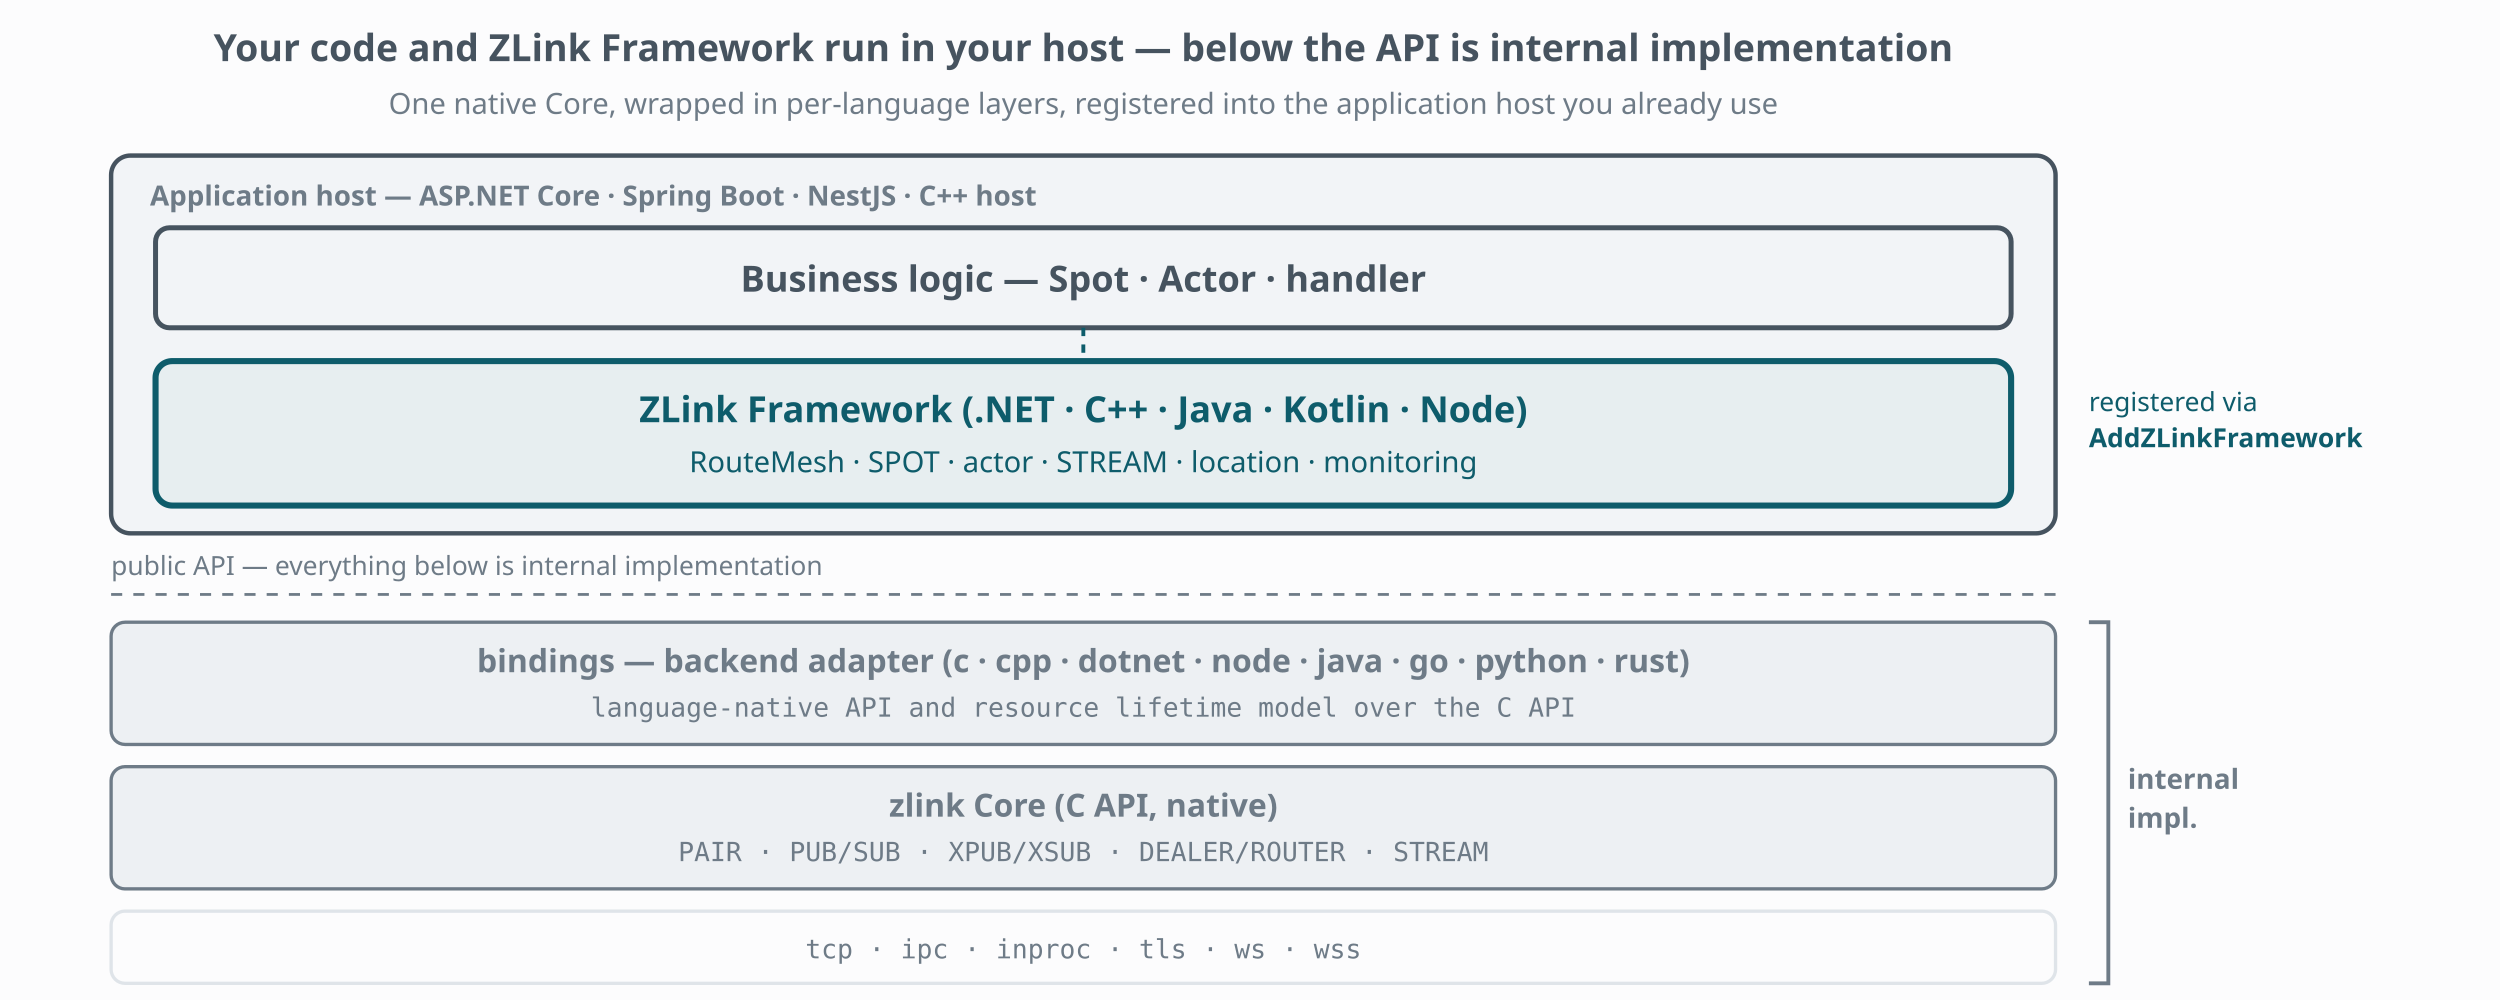
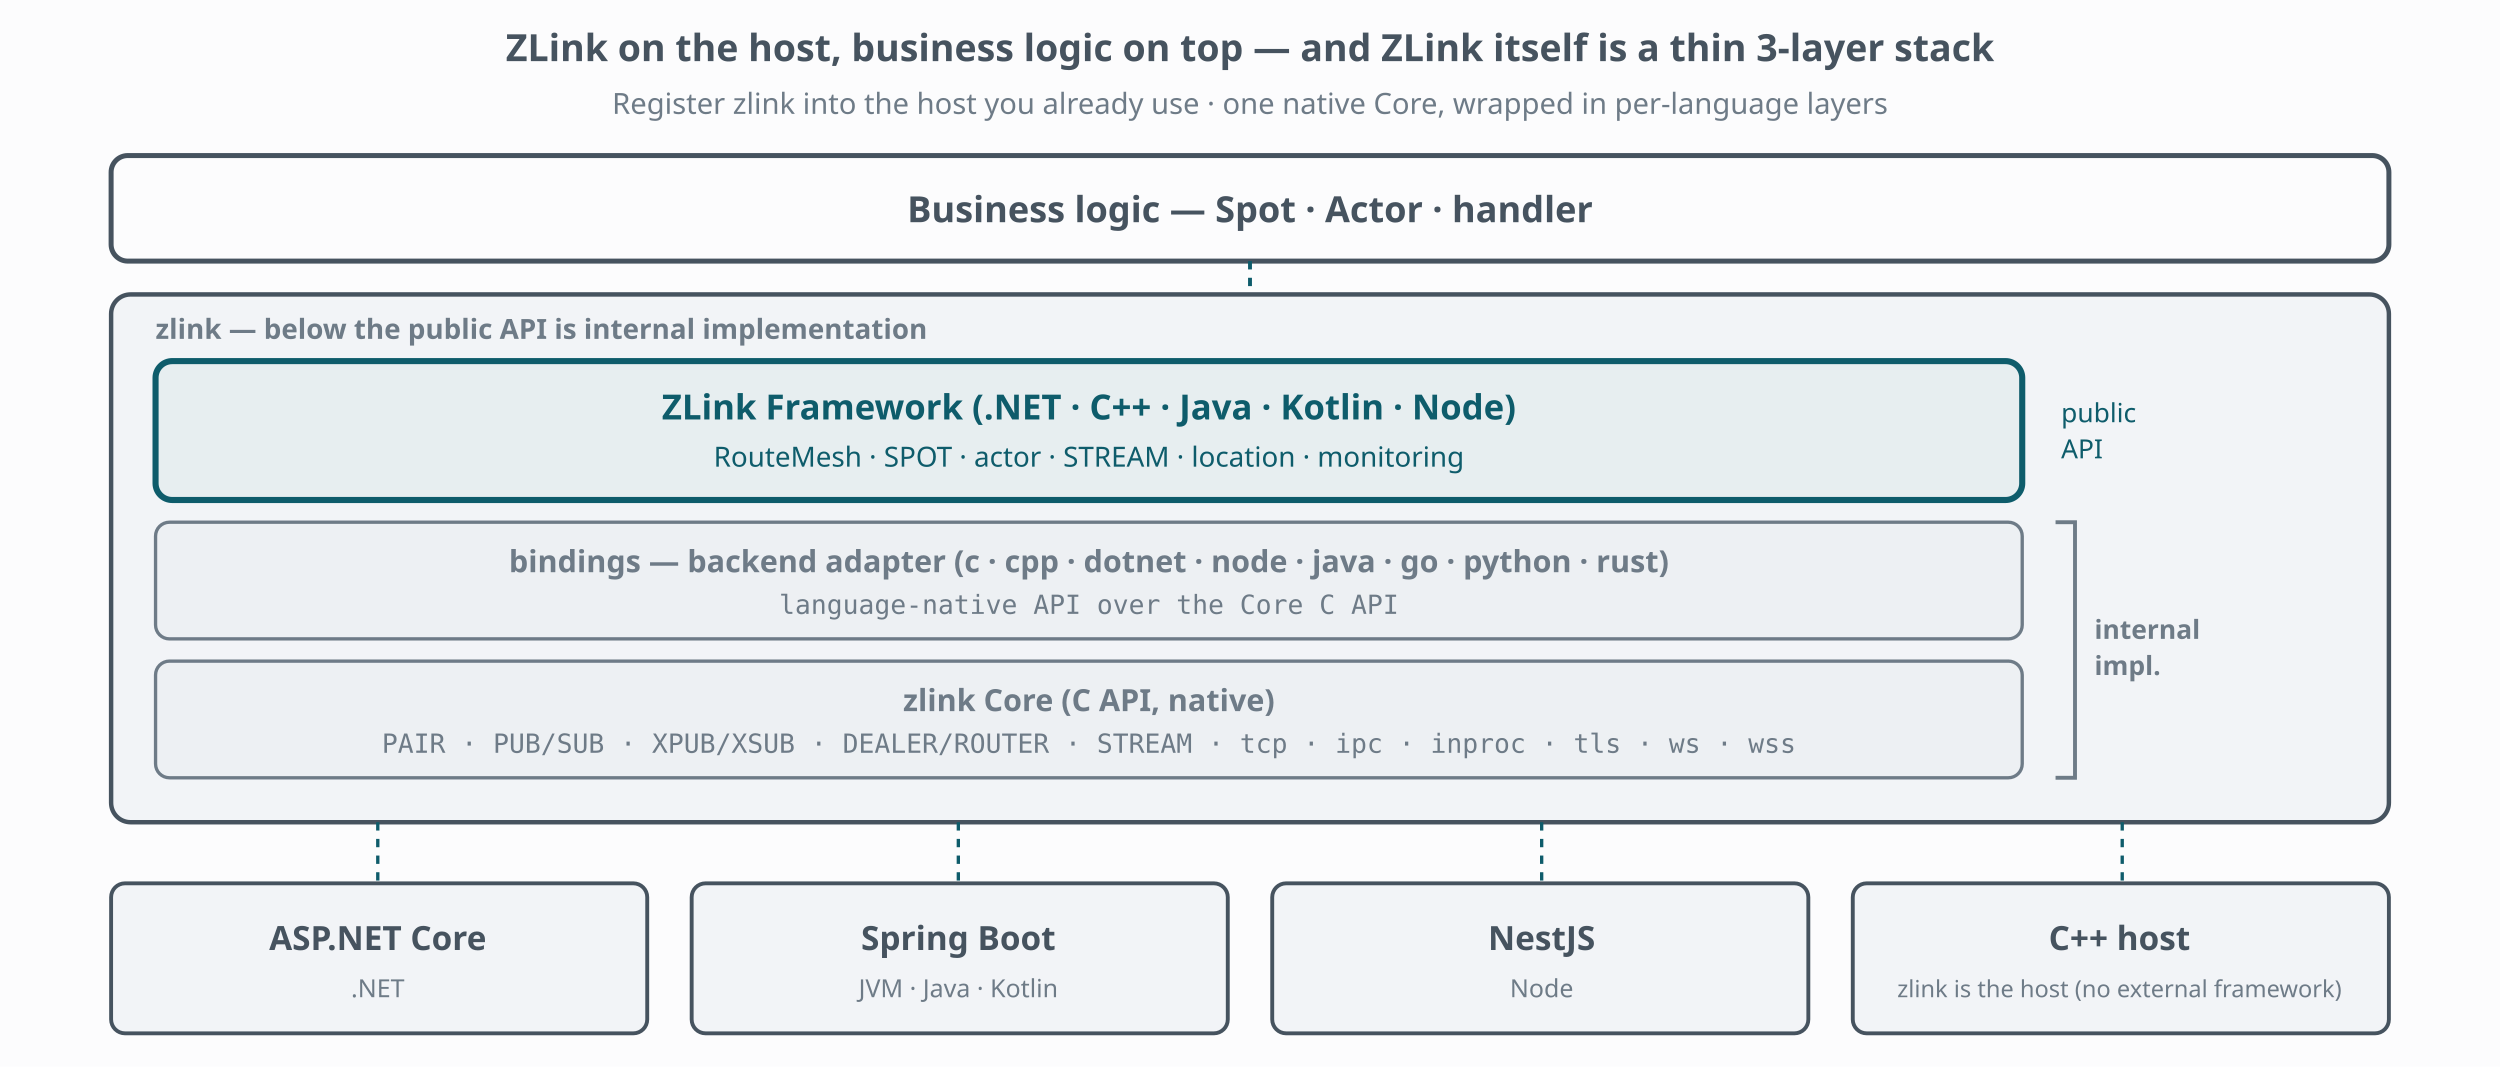
- <svg xmlns="http://www.w3.org/2000/svg" viewBox="0 0 900 360" width="900" height="360" role="img" aria-label="zlink layer stack. Your business logic (Spot, Actor, handler) and ZLink Framework both run inside the application host - ASP.NET Core, Spring Boot, NestJS, or the C++ host - and ZLink is registered into it. Below the public API boundary sits the internal implementation: the per-language bindings backend adapter, the native zlink Core C API with its socket patterns, and the transports tcp, ipc, inproc, tls, ws, wss." font-family="'Apple SD Gothic Neo','Malgun Gothic','Noto Sans KR',system-ui,sans-serif">
-   <rect x="0" y="0" width="900" height="360" fill="#FCFCFD" />
-   <text x="390" y="22" text-anchor="middle" font-size="13.5" font-weight="700" fill="#46535F">Your code and ZLink Framework run in your host — below the API is internal implementation</text>
-   <text x="390" y="41" text-anchor="middle" font-size="10.5" fill="#6E7B87">One native Core, wrapped in per-language layers, registered into the application host you already use</text>
-   <rect x="40" y="56" width="700" height="136" rx="7" fill="#F2F4F7" stroke="#46535F" stroke-width="1.6" />
-   <text x="54" y="74" font-size="10" font-weight="600" fill="#6E7B87">Application host — ASP.NET Core · Spring Boot · NestJS · C++ host</text>
-   <rect x="56" y="82" width="668" height="36" rx="5" fill="none" stroke="#46535F" stroke-width="1.8" />
-   <text x="390" y="105" text-anchor="middle" font-size="13" font-weight="700" fill="#46535F">Business logic — Spot · Actor · handler</text>
-   <path d="M390,118 L390,130" stroke="#0E5C6B" stroke-width="1.4" stroke-dasharray="3 3" />
-   <rect x="56" y="130" width="668" height="52" rx="6" fill="#E7EEF0" stroke="#0E5C6B" stroke-width="2.2" />
-   <text x="390" y="152" text-anchor="middle" font-size="13" font-weight="700" fill="#0E5C6B">ZLink Framework (.NET · C++ · Java · Kotlin · Node)</text>
-   <text x="390" y="170" text-anchor="middle" font-size="10.5" fill="#0E5C6B">RouteMesh · SPOT · actor · STREAM · location · monitoring</text>
-   <text x="752" y="148" font-size="9.5" fill="#0E5C6B">registered via</text>
-   <text x="752" y="161" font-size="9.5" font-weight="600" fill="#0E5C6B">AddZLinkFramework</text>
-   <text x="40" y="207" font-size="9.5" fill="#6E7B87">public API — everything below is internal implementation</text>
-   <path d="M40,214 L740,214" stroke="#6E7B87" stroke-width="1" stroke-dasharray="4 4" />
-   <rect x="40" y="224" width="700" height="44" rx="5" fill="#EDF0F3" stroke="#6E7B87" stroke-width="1.2" />
-   <text x="390" y="242" text-anchor="middle" font-size="11.5" font-weight="600" fill="#6E7B87">bindings — backend adapter (c · cpp · dotnet · node · java · go · python · rust)</text>
-   <text x="390" y="258" text-anchor="middle" font-size="9.5" font-family="'IBM Plex Mono','SFMono-Regular',Consolas,monospace" fill="#6E7B87">language-native API and resource lifetime model over the C API</text>
-   <rect x="40" y="276" width="700" height="44" rx="5" fill="#EDF0F3" stroke="#6E7B87" stroke-width="1.2" />
-   <text x="390" y="294" text-anchor="middle" font-size="11.5" font-weight="600" fill="#6E7B87">zlink Core (C API, native)</text>
-   <text x="390" y="310" text-anchor="middle" font-size="9.5" font-family="'IBM Plex Mono','SFMono-Regular',Consolas,monospace" fill="#6E7B87">PAIR · PUB/SUB · XPUB/XSUB · DEALER/ROUTER · STREAM</text>
-   <rect x="40" y="328" width="700" height="26" rx="5" fill="none" stroke="#DFE4E9" stroke-width="1.2" />
-   <text x="390" y="345" text-anchor="middle" font-size="9.5" font-family="'IBM Plex Mono','SFMono-Regular',Consolas,monospace" fill="#6E7B87">tcp · ipc · inproc · tls · ws · wss</text>
-   <path d="M752,224 h7 v130 h-7" fill="none" stroke="#6E7B87" stroke-width="1.4" />
-   <text x="766" y="284" font-size="10" font-weight="600" fill="#6E7B87">internal</text>
-   <text x="766" y="298" font-size="10" font-weight="600" fill="#6E7B87">impl.</text>
+ <svg xmlns="http://www.w3.org/2000/svg" viewBox="0 0 900 384" width="900" height="384" role="img" aria-label="zlink layer structure. At the top is the business logic you write - Spot, Actor, handler. Below it sits zlink, which is itself a thin three-layer stack: ZLink Framework for .NET, C++, Java, Kotlin and Node; the per-language bindings backend adapter; and the native zlink Core C API with its socket patterns and transports. The bindings and Core layers are internal implementation and are not exposed to application code. At the bottom is the application host you register zlink into - ASP.NET Core, Spring Boot, NestJS, or the C++ host." font-family="'Apple SD Gothic Neo','Malgun Gothic','Noto Sans KR',system-ui,sans-serif">
+   <rect x="0" y="0" width="900" height="384" fill="#FCFCFD" />
+   <text x="450" y="22" text-anchor="middle" font-size="13.5" font-weight="700" fill="#46535F">ZLink on the host, business logic on top — and ZLink itself is a thin 3-layer stack</text>
+   <text x="450" y="41" text-anchor="middle" font-size="10.5" fill="#6E7B87">Register zlink into the host you already use · one native Core, wrapped in per-language layers</text>
+   <rect x="40" y="56" width="820" height="38" rx="6" fill="none" stroke="#46535F" stroke-width="1.8" />
+   <text x="450" y="80" text-anchor="middle" font-size="13" font-weight="700" fill="#46535F">Business logic — Spot · Actor · handler</text>
+   <path d="M450,94 L450,106" stroke="#0E5C6B" stroke-width="1.4" stroke-dasharray="3 3" />
+   <rect x="40" y="106" width="820" height="190" rx="7" fill="#F2F4F7" stroke="#46535F" stroke-width="1.6" />
+   <text x="56" y="122" font-size="10" font-weight="600" fill="#6E7B87">zlink — below the public API is internal implementation</text>
+   <rect x="56" y="130" width="672" height="50" rx="6" fill="#E7EEF0" stroke="#0E5C6B" stroke-width="2.2" />
+   <text x="392" y="151" text-anchor="middle" font-size="12.5" font-weight="700" fill="#0E5C6B">ZLink Framework (.NET · C++ · Java · Kotlin · Node)</text>
+   <text x="392" y="168" text-anchor="middle" font-size="10" fill="#0E5C6B">RouteMesh · SPOT · actor · STREAM · location · monitoring</text>
+   <text x="742" y="152" font-size="9.5" fill="#0E5C6B">public</text>
+   <text x="742" y="165" font-size="9.5" fill="#0E5C6B">API</text>
+   <rect x="56" y="188" width="672" height="42" rx="5" fill="#EDF0F3" stroke="#6E7B87" stroke-width="1.2" />
+   <text x="392" y="206" text-anchor="middle" font-size="11" font-weight="600" fill="#6E7B87">bindings — backend adapter (c · cpp · dotnet · node · java · go · python · rust)</text>
+   <text x="392" y="221" text-anchor="middle" font-size="9.5" font-family="'IBM Plex Mono','SFMono-Regular',Consolas,monospace" fill="#6E7B87">language-native API over the Core C API</text>
+   <rect x="56" y="238" width="672" height="42" rx="5" fill="#EDF0F3" stroke="#6E7B87" stroke-width="1.2" />
+   <text x="392" y="256" text-anchor="middle" font-size="11" font-weight="600" fill="#6E7B87">zlink Core (C API, native)</text>
+   <text x="392" y="271" text-anchor="middle" font-size="9.5" font-family="'IBM Plex Mono','SFMono-Regular',Consolas,monospace" fill="#6E7B87">PAIR · PUB/SUB · XPUB/XSUB · DEALER/ROUTER · STREAM  ·  tcp · ipc · inproc · tls · ws · wss</text>
+   <path d="M740,188 h7 v92 h-7" fill="none" stroke="#6E7B87" stroke-width="1.4" />
+   <text x="754" y="230" font-size="9.5" font-weight="600" fill="#6E7B87">internal</text>
+   <text x="754" y="243" font-size="9.5" font-weight="600" fill="#6E7B87">impl.</text>
+   <path d="M136,296 L136,318" stroke="#0E5C6B" stroke-width="1.2" stroke-dasharray="3 3" />
+   <path d="M345,296 L345,318" stroke="#0E5C6B" stroke-width="1.2" stroke-dasharray="3 3" />
+   <path d="M555,296 L555,318" stroke="#0E5C6B" stroke-width="1.2" stroke-dasharray="3 3" />
+   <path d="M764,296 L764,318" stroke="#0E5C6B" stroke-width="1.2" stroke-dasharray="3 3" />
+   <rect x="40" y="318" width="193" height="54" rx="5" fill="#F2F4F7" stroke="#46535F" stroke-width="1.4" />
+   <text x="136" y="342" text-anchor="middle" font-size="12" font-weight="600" fill="#46535F">ASP.NET Core</text>
+   <text x="136" y="359" text-anchor="middle" font-size="9" fill="#6E7B87">.NET</text>
+   <rect x="249" y="318" width="193" height="54" rx="5" fill="#F2F4F7" stroke="#46535F" stroke-width="1.4" />
+   <text x="345" y="342" text-anchor="middle" font-size="12" font-weight="600" fill="#46535F">Spring Boot</text>
+   <text x="345" y="359" text-anchor="middle" font-size="9" fill="#6E7B87">JVM · Java · Kotlin</text>
+   <rect x="458" y="318" width="193" height="54" rx="5" fill="#F2F4F7" stroke="#46535F" stroke-width="1.4" />
+   <text x="555" y="342" text-anchor="middle" font-size="12" font-weight="600" fill="#46535F">NestJS</text>
+   <text x="555" y="359" text-anchor="middle" font-size="9" fill="#6E7B87">Node</text>
+   <rect x="667" y="318" width="193" height="54" rx="5" fill="#F2F4F7" stroke="#46535F" stroke-width="1.4" />
+   <text x="763" y="342" text-anchor="middle" font-size="12" font-weight="600" fill="#46535F">C++ host</text>
+   <text x="763" y="359" text-anchor="middle" font-size="8.5" fill="#6E7B87">zlink is the host (no external framework)</text>
</svg>
